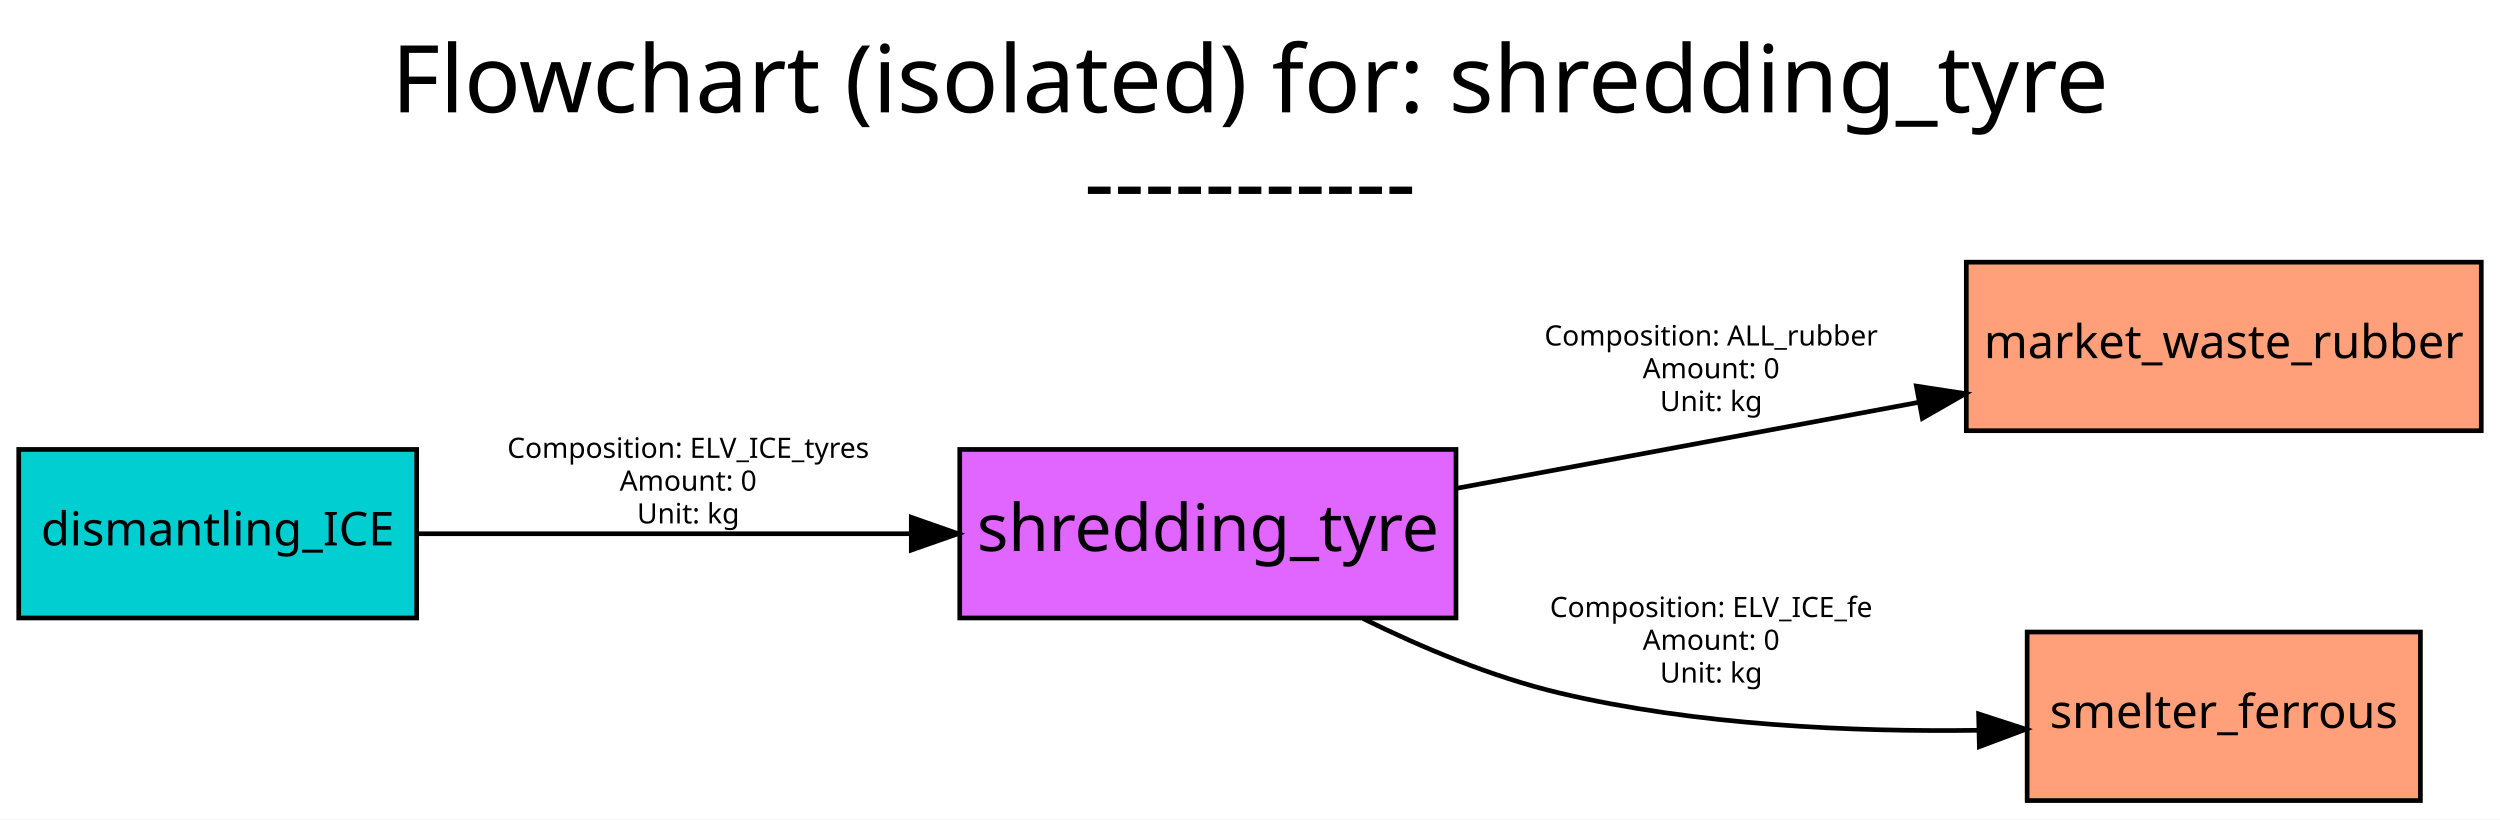
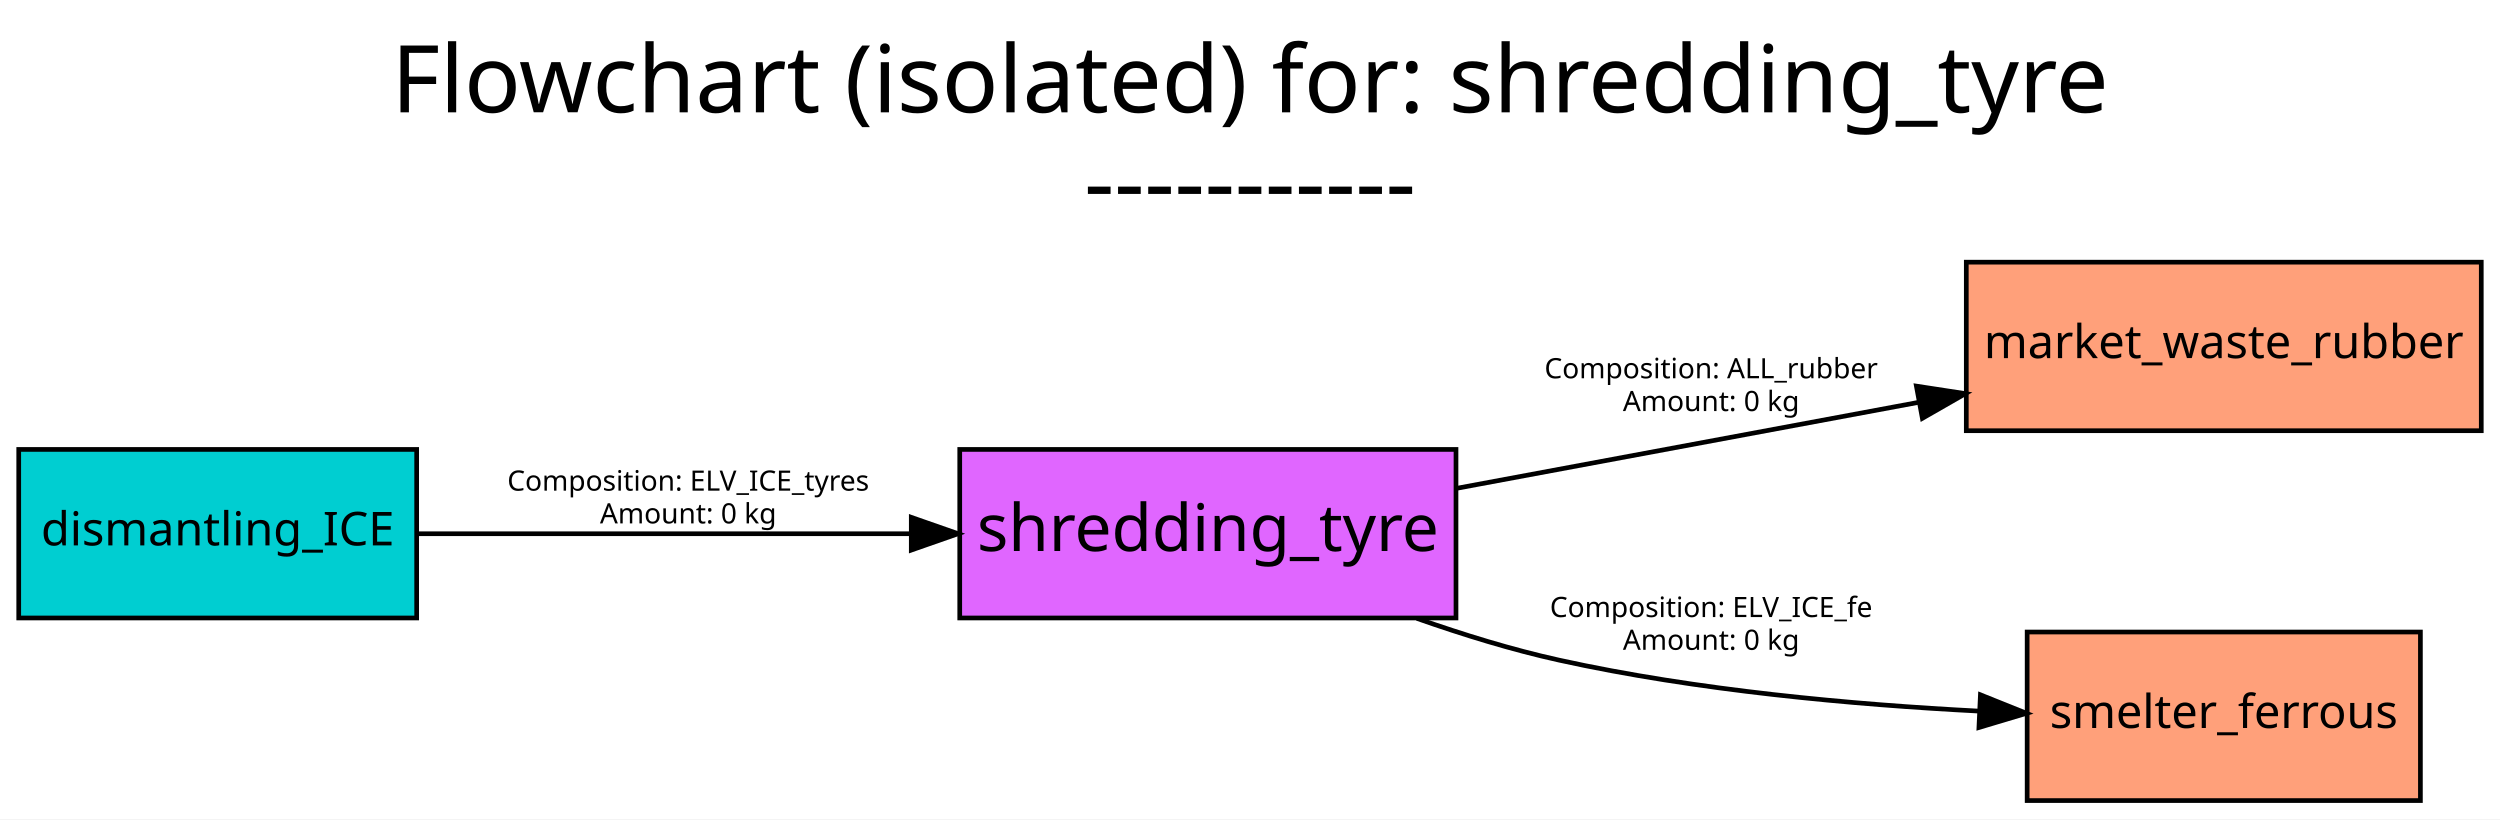
<svg xmlns="http://www.w3.org/2000/svg" width="534pt" height="175pt" viewBox="0.00 0.00 534.00 175.00">
  <g id="graph0" class="graph" transform="scale(1 1) rotate(0) translate(4 171)">
    <polygon fill="white" stroke="transparent" points="-4,4 -4,-171 530,-171 530,4 -4,4" />
    <text text-anchor="middle" x="263" y="-147" font-family="Cabin" font-size="20.00">Flowchart (isolated) for: shredding_tyre</text>
    <text text-anchor="middle" x="263" y="-125" font-family="Cabin" font-size="20.00">-----------</text>
    <g id="node1" class="node">
      <polygon fill="#e066ff" stroke="black" points="307,-75 201,-75 201,-39 307,-39 307,-75" />
      <text text-anchor="middle" x="254" y="-53.3" font-family="Cabin" font-size="14.00">shredding_tyre</text>
    </g>
    <g id="node3" class="node">
      <polygon fill="#ffa07a" stroke="black" points="526,-115 416,-115 416,-79 526,-79 526,-115" />
      <text text-anchor="middle" x="471" y="-94.5" font-family="Cabin" font-size="10.00">market_waste_rubber</text>
    </g>
    <g id="edge2" class="edge">
      <path fill="none" stroke="black" d="M307.05,-66.68C336.76,-72.21 374.27,-79.19 405.8,-85.06" />
      <polygon fill="black" stroke="black" points="405.34,-88.53 415.81,-86.92 406.62,-81.65 405.34,-88.53" />
-       <text text-anchor="middle" x="361.5" y="-97.2" font-family="Cabin" font-size="6.00">Composition: ALL_rubber</text>
-       <text text-anchor="middle" x="361.5" y="-90.2" font-family="Cabin" font-size="6.00">Amount: 0 </text>
-       <text text-anchor="middle" x="361.5" y="-83.2" font-family="Cabin" font-size="6.00">Unit: kg</text>
+       <text text-anchor="middle" x="361.5" y="-90.2" font-family="Cabin" font-size="6.00">Composition: ALL_rubber</text>
+       <text text-anchor="middle" x="361.5" y="-83.2" font-family="Cabin" font-size="6.00">Amount: 0 kg</text>
    </g>
    <g id="node4" class="node">
      <polygon fill="#ffa07a" stroke="black" points="513,-36 429,-36 429,0 513,0 513,-36" />
      <text text-anchor="middle" x="471" y="-15.5" font-family="Cabin" font-size="10.00">smelter_ferrous</text>
    </g>
    <g id="edge3" class="edge">
-       <path fill="none" stroke="black" d="M287.15,-38.87C299.8,-32.64 314.69,-26.4 329,-23 358.16,-16.08 391.66,-14.63 418.69,-15.01" />
-       <polygon fill="black" stroke="black" points="418.63,-18.51 428.71,-15.23 418.79,-11.51 418.63,-18.51" />
+       <path fill="none" stroke="black" d="M298.65,-38.91C308.49,-35.45 318.98,-32.21 329,-30 358.36,-23.52 391.86,-20.49 418.85,-19.1" />
+       <polygon fill="black" stroke="black" points="419.02,-22.59 428.85,-18.64 418.7,-15.6 419.02,-22.59" />
      <text text-anchor="middle" x="361.5" y="-39.2" font-family="Cabin" font-size="6.00">Composition: ELV_ICE_fe</text>
-       <text text-anchor="middle" x="361.5" y="-32.2" font-family="Cabin" font-size="6.00">Amount: 0 </text>
-       <text text-anchor="middle" x="361.5" y="-25.2" font-family="Cabin" font-size="6.00">Unit: kg</text>
+       <text text-anchor="middle" x="361.5" y="-32.2" font-family="Cabin" font-size="6.00">Amount: 0 kg</text>
    </g>
    <g id="node2" class="node">
      <polygon fill="darkturquoise" stroke="black" points="85,-75 0,-75 0,-39 85,-39 85,-75" />
      <text text-anchor="middle" x="42.5" y="-54.5" font-family="Cabin" font-size="10.00">dismantling_ICE</text>
    </g>
    <g id="edge1" class="edge">
      <path fill="none" stroke="black" d="M85.14,-57C115.2,-57 156.32,-57 190.34,-57" />
      <polygon fill="black" stroke="black" points="190.65,-60.5 200.65,-57 190.65,-53.5 190.65,-60.5" />
-       <text text-anchor="middle" x="143" y="-73.2" font-family="Cabin" font-size="6.00">Composition: ELV_ICE_tyres</text>
-       <text text-anchor="middle" x="143" y="-66.2" font-family="Cabin" font-size="6.00">Amount: 0 </text>
-       <text text-anchor="middle" x="143" y="-59.2" font-family="Cabin" font-size="6.00">Unit: kg</text>
+       <text text-anchor="middle" x="143" y="-66.2" font-family="Cabin" font-size="6.00">Composition: ELV_ICE_tyres</text>
+       <text text-anchor="middle" x="143" y="-59.2" font-family="Cabin" font-size="6.00">Amount: 0 kg</text>
    </g>
  </g>
</svg>
